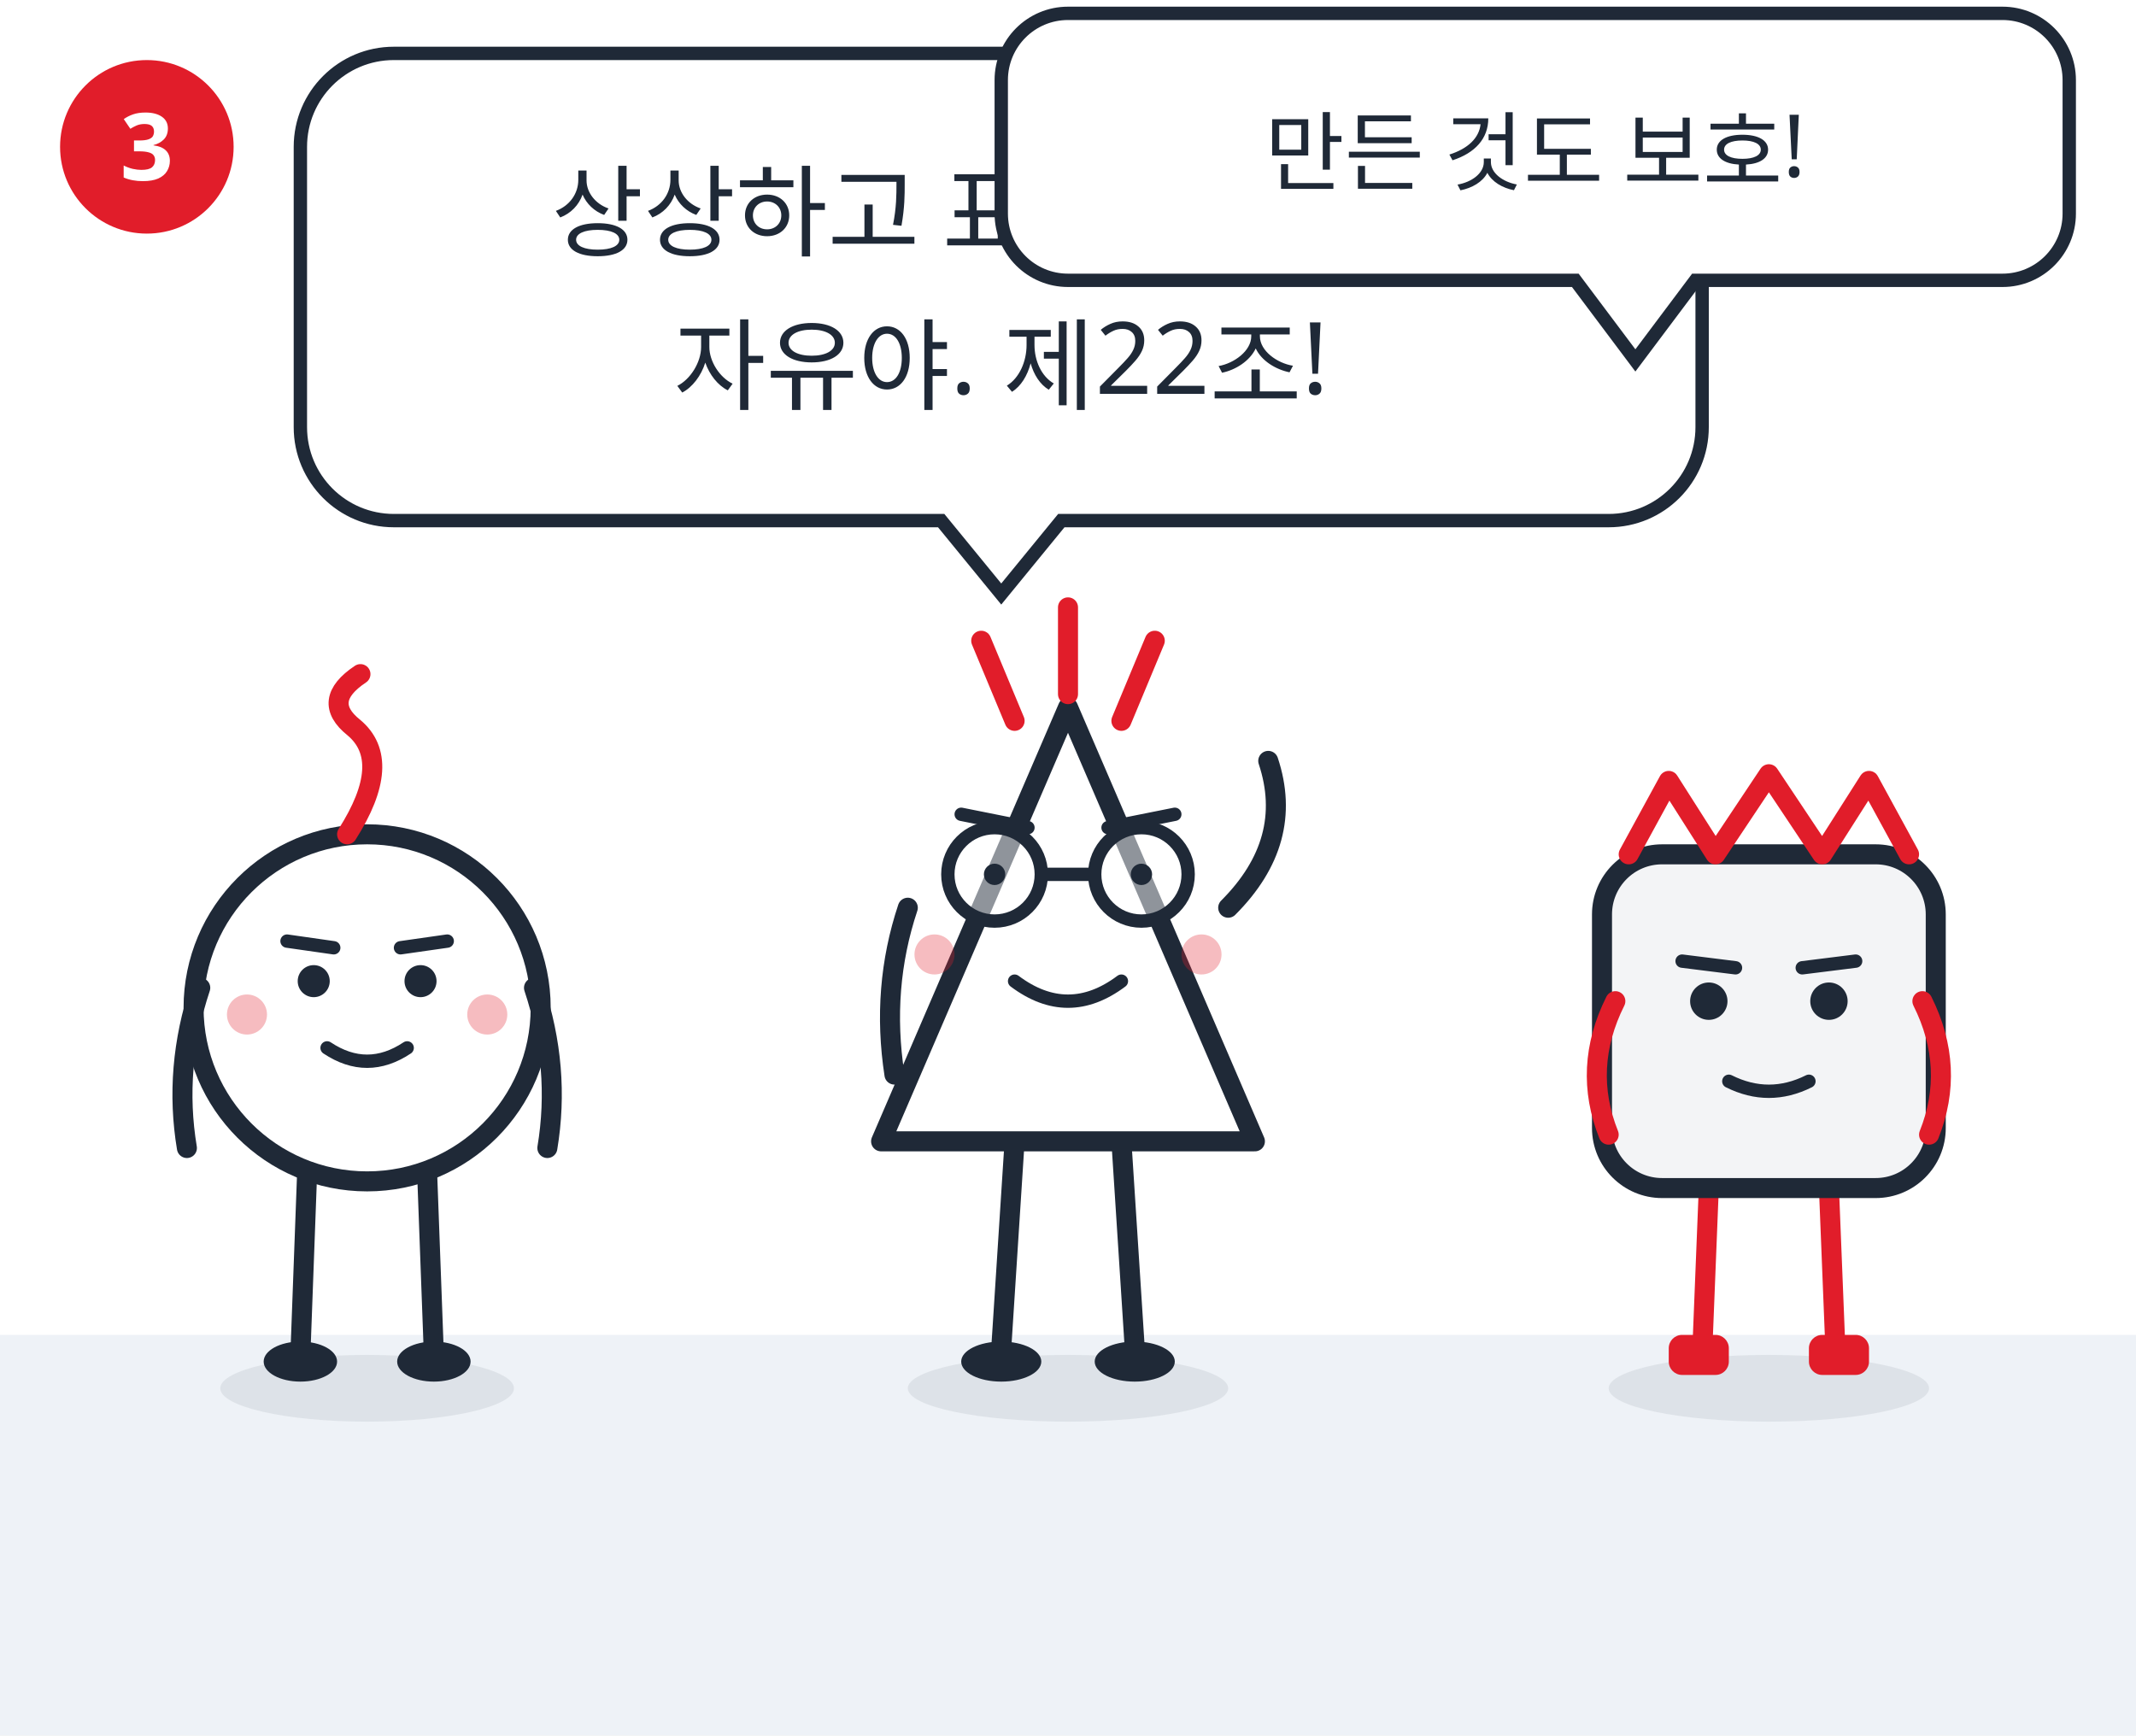
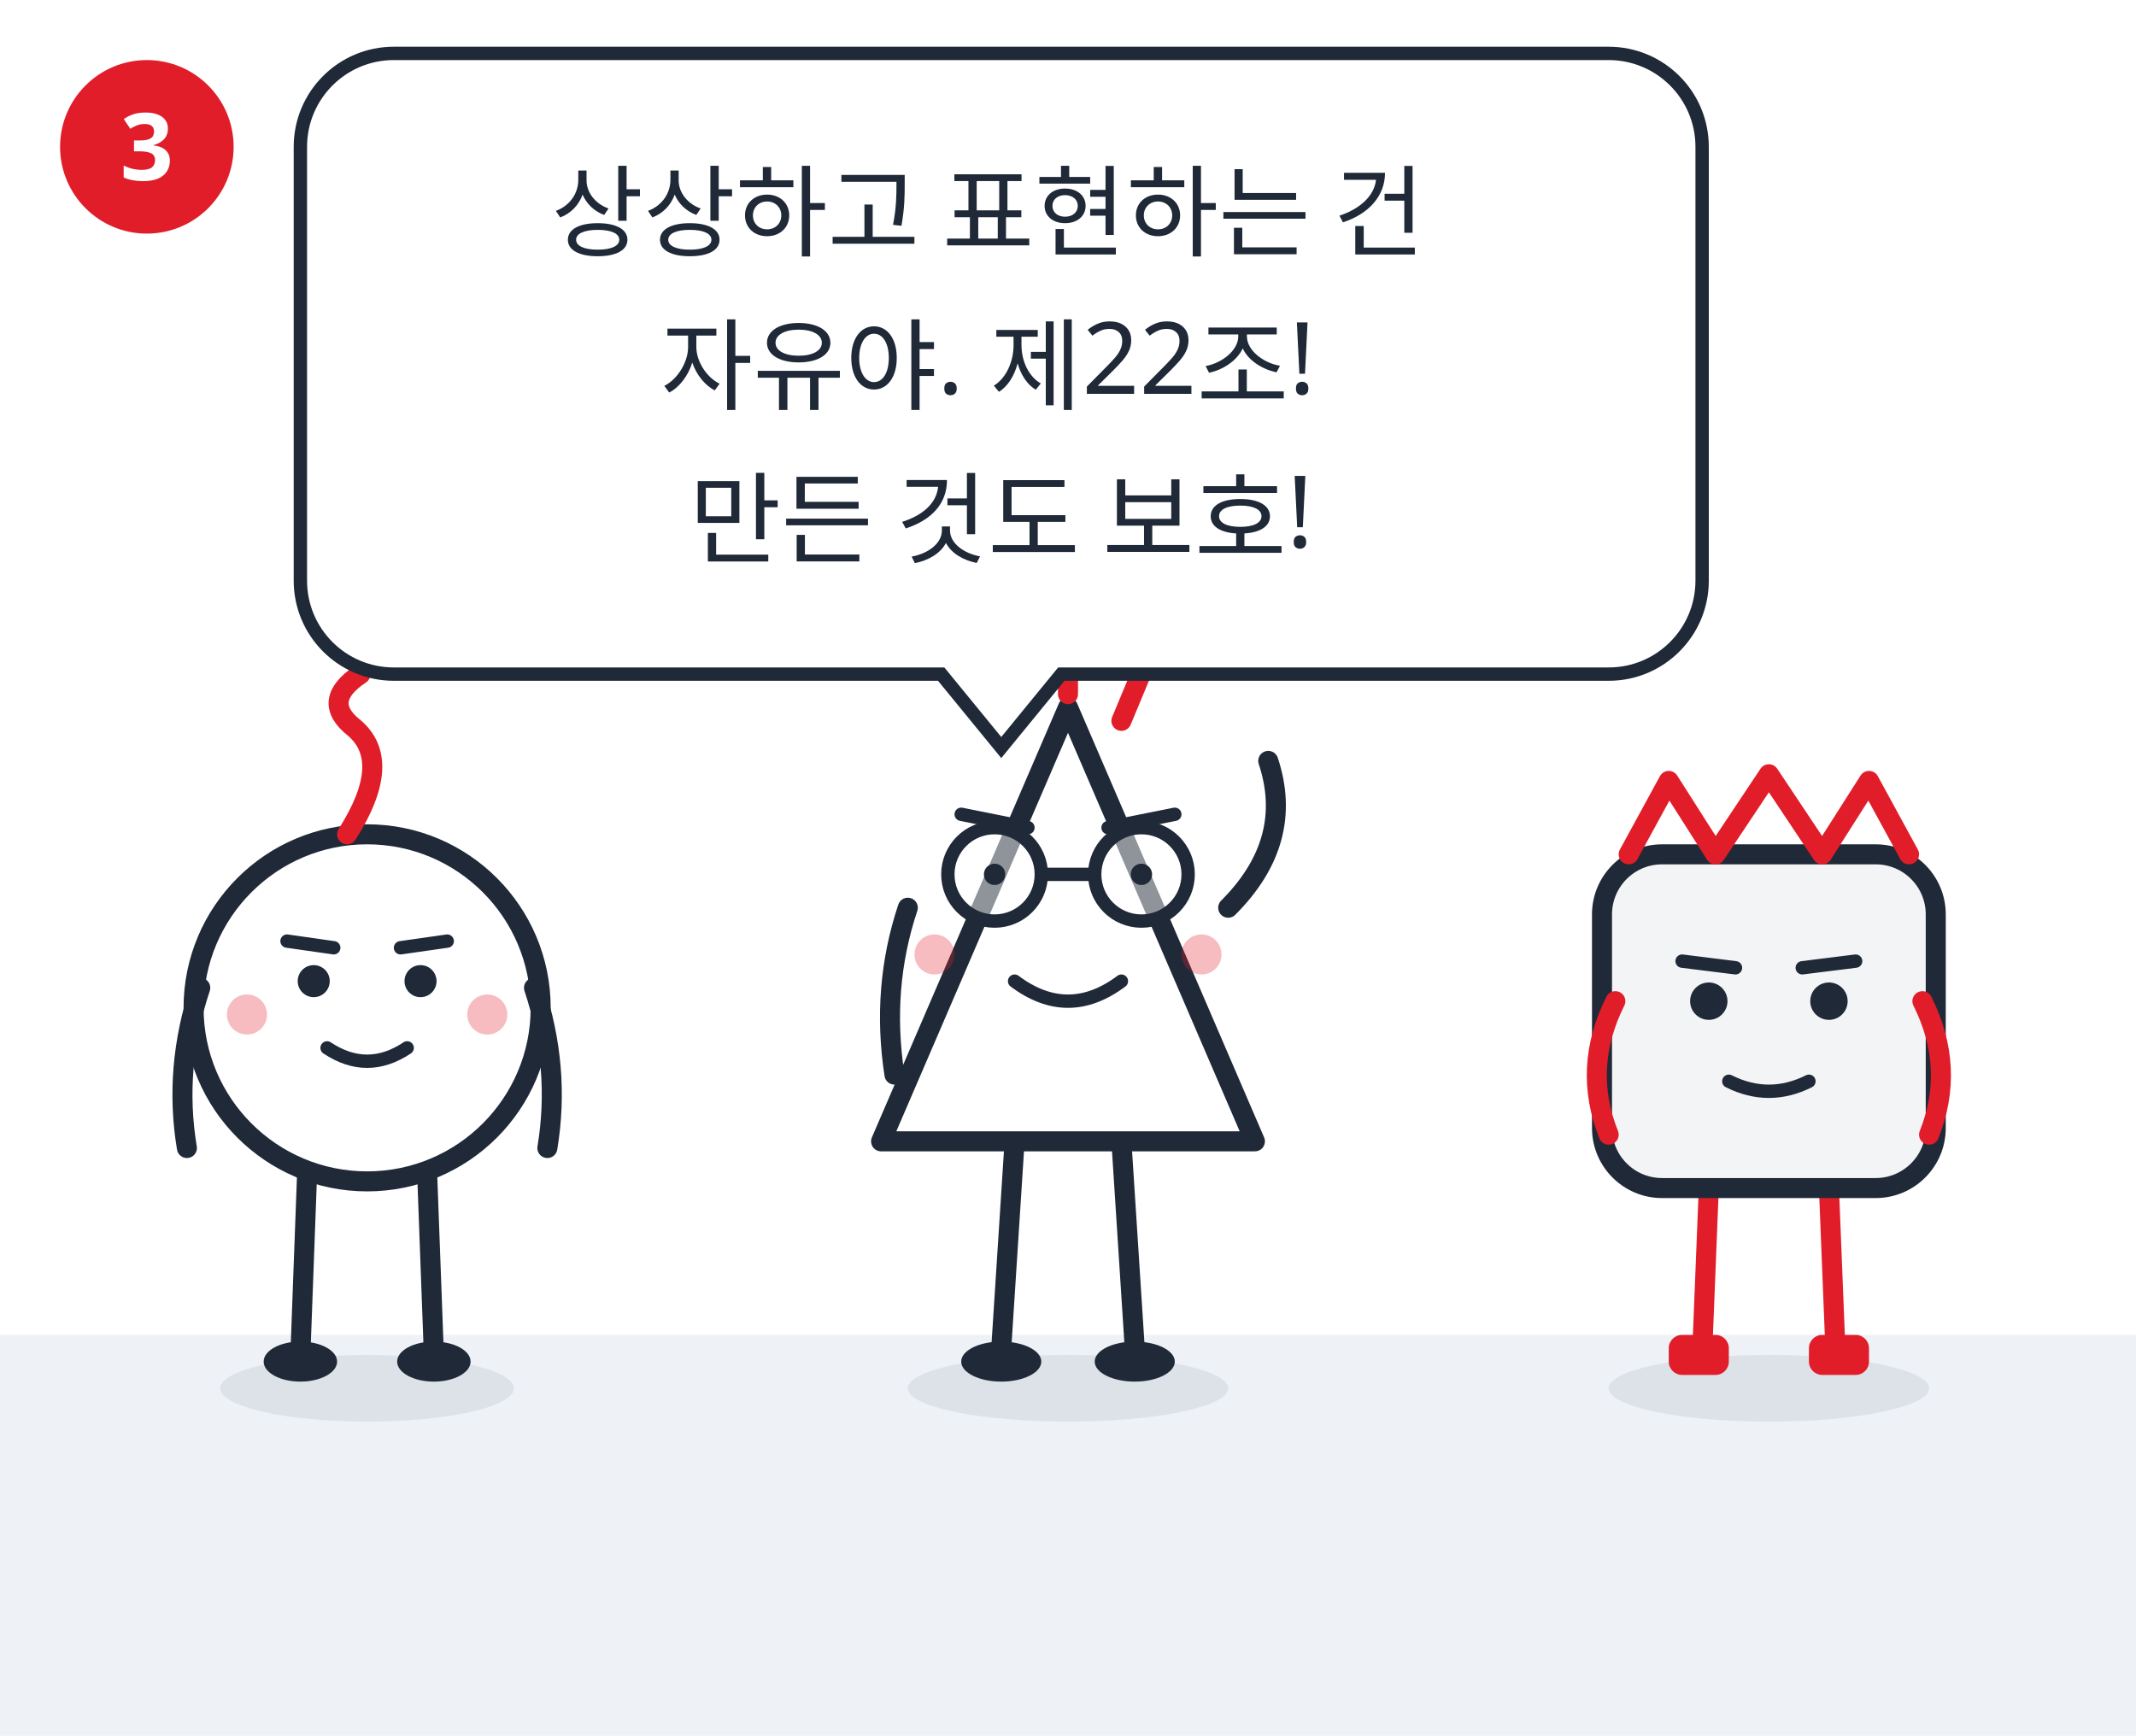
<svg xmlns="http://www.w3.org/2000/svg" viewBox="0 0 320 260" role="img" aria-label="세모가 상상하고 표현하는 것은 자유이며 만든 사람의 권리도 보호된다고 설명하는 장면">
  <rect width="320" height="260" fill="#ffffff" />
  <rect y="200" width="320" height="60" fill="#eef2f7" />
  <circle cx="22" cy="22" r="13" fill="#e11d2a" />
  <text x="22" y="27" text-anchor="middle" font-family="'Pretendard', sans-serif" font-size="14" font-weight="bold" fill="#ffffff">3</text>
  <g transform="translate(55,206)">
    <ellipse cx="0" cy="2" rx="22" ry="5" fill="#1f2937" opacity="0.08" />
    <line x1="-9" y1="-30" x2="-10" y2="-3" stroke="#1f2937" stroke-width="3" stroke-linecap="round" />
    <line x1="9" y1="-30" x2="10" y2="-3" stroke="#1f2937" stroke-width="3" stroke-linecap="round" />
    <ellipse cx="-10" cy="-2" rx="5.5" ry="3" fill="#1f2937" />
    <ellipse cx="10" cy="-2" rx="5.5" ry="3" fill="#1f2937" />
    <circle cx="0" cy="-55" r="26" fill="#ffffff" stroke="#1f2937" stroke-width="3" />
    <path d="M -3,-81 Q 4,-92 -2,-97 Q -7,-101 -1,-105" stroke="#e11d2a" stroke-width="3" stroke-linecap="round" fill="none" />
    <path d="M -25,-58 Q -29,-46 -27,-34" stroke="#1f2937" stroke-width="3" stroke-linecap="round" fill="none" />
    <path d="M 25,-58 Q 29,-46 27,-34" stroke="#1f2937" stroke-width="3" stroke-linecap="round" fill="none" />
    <circle cx="-18" cy="-54" r="3" fill="#e11d2a" opacity="0.3" />
    <circle cx="18" cy="-54" r="3" fill="#e11d2a" opacity="0.3" />
    <circle cx="-8" cy="-59" r="2.4" fill="#1f2937" />
    <circle cx="8" cy="-59" r="2.4" fill="#1f2937" />
    <line x1="-12" y1="-65" x2="-5" y2="-64" stroke="#1f2937" stroke-width="2" stroke-linecap="round" />
    <line x1="5" y1="-64" x2="12" y2="-65" stroke="#1f2937" stroke-width="2" stroke-linecap="round" />
    <path d="M -6,-49 Q 0,-45 6,-49" stroke="#1f2937" stroke-width="2" stroke-linecap="round" fill="none" />
  </g>
  <g transform="translate(160,206)">
    <ellipse cx="0" cy="2" rx="24" ry="5" fill="#1f2937" opacity="0.08" />
    <line x1="-8" y1="-35" x2="-10" y2="-4" stroke="#1f2937" stroke-width="3" stroke-linecap="round" />
    <line x1="8" y1="-35" x2="10" y2="-4" stroke="#1f2937" stroke-width="3" stroke-linecap="round" />
    <ellipse cx="-10" cy="-2" rx="6" ry="3" fill="#1f2937" />
    <ellipse cx="10" cy="-2" rx="6" ry="3" fill="#1f2937" />
    <polygon points="0,-100 -28,-35 28,-35" fill="#ffffff" stroke="#1f2937" stroke-width="3" stroke-linejoin="round" />
    <path d="M -8,-98 L -13,-110" stroke="#e11d2a" stroke-width="3" stroke-linecap="round" />
    <path d="M 0,-102 L 0,-115" stroke="#e11d2a" stroke-width="3" stroke-linecap="round" />
    <path d="M 8,-98 L 13,-110" stroke="#e11d2a" stroke-width="3" stroke-linecap="round" />
    <path d="M -24,-70 Q -28,-58 -26,-45" stroke="#1f2937" stroke-width="3" stroke-linecap="round" fill="none" />
    <path d="M 24,-70 Q 34,-80 30,-92" stroke="#1f2937" stroke-width="3" stroke-linecap="round" fill="none" />
    <line x1="-16" y1="-84" x2="-6" y2="-82" stroke="#1f2937" stroke-width="2" stroke-linecap="round" />
    <line x1="6" y1="-82" x2="16" y2="-84" stroke="#1f2937" stroke-width="2" stroke-linecap="round" />
    <circle cx="-11" cy="-75" r="7" fill="#ffffff" fill-opacity="0.5" stroke="#1f2937" stroke-width="2" />
    <circle cx="11" cy="-75" r="7" fill="#ffffff" fill-opacity="0.5" stroke="#1f2937" stroke-width="2" />
    <line x1="-4" y1="-75" x2="4" y2="-75" stroke="#1f2937" stroke-width="2" />
    <circle cx="-11" cy="-75" r="1.6" fill="#1f2937" />
    <circle cx="11" cy="-75" r="1.6" fill="#1f2937" />
    <circle cx="-20" cy="-63" r="3" fill="#e11d2a" opacity="0.3" />
    <circle cx="20" cy="-63" r="3" fill="#e11d2a" opacity="0.3" />
    <path d="M -8,-59 Q 0,-53 8,-59" stroke="#1f2937" stroke-width="2" stroke-linecap="round" fill="none" />
  </g>
  <g transform="translate(265,206)">
    <ellipse cx="0" cy="2" rx="24" ry="5" fill="#1f2937" opacity="0.08" />
    <line x1="-9" y1="-28" x2="-10" y2="-3" stroke="#e11d2a" stroke-width="3" stroke-linecap="round" />
    <line x1="9" y1="-28" x2="10" y2="-3" stroke="#e11d2a" stroke-width="3" stroke-linecap="round" />
    <rect x="-15" y="-6" width="9" height="6" rx="2" fill="#e11d2a" />
    <rect x="6" y="-6" width="9" height="6" rx="2" fill="#e11d2a" />
    <rect x="-25" y="-78" width="50" height="50" rx="9" fill="#f3f4f6" stroke="#1f2937" stroke-width="3" />
    <polyline points="-21,-78 -15,-89 -8,-78 0,-90 8,-78 15,-89 21,-78" fill="none" stroke="#e11d2a" stroke-width="3" stroke-linejoin="round" stroke-linecap="round" />
    <path d="M -23,-56 Q -28,-46 -24,-36" stroke="#e11d2a" stroke-width="3" stroke-linecap="round" fill="none" />
    <path d="M 23,-56 Q 28,-46 24,-36" stroke="#e11d2a" stroke-width="3" stroke-linecap="round" fill="none" />
    <circle cx="-9" cy="-56" r="2.8" fill="#1f2937" />
    <circle cx="9" cy="-56" r="2.8" fill="#1f2937" />
    <line x1="-13" y1="-62" x2="-5" y2="-61" stroke="#1f2937" stroke-width="2" stroke-linecap="round" />
    <line x1="5" y1="-61" x2="13" y2="-62" stroke="#1f2937" stroke-width="2" stroke-linecap="round" />
    <path d="M -6,-44 Q 0,-41 6,-44" stroke="#1f2937" stroke-width="2" stroke-linecap="round" fill="none" />
  </g>
-   <path d="M 59,8 H 241 A14,14 0 0 1 255,22 V 64 A14,14 0 0 1 241,78 H 159 L 150,89 L 141,78 H 59 A14,14 0 0 1 45,64 V 22 A14,14 0 0 1 59,8 Z" fill="#ffffff" stroke="#1f2937" stroke-width="2" />
-   <text x="150" y="43" text-anchor="middle" dominant-baseline="middle" font-family="'Pretendard', sans-serif" font-size="15" fill="#1f2937">
-     <tspan x="150" dy="-11">상상하고 표현하는 건</tspan>
+   <path d="M 59,8 H 241 A14,14 0 0 1 255,22 V 87 A14,14 0 0 1 241,101 H 159 L 150,112 L 141,101 H 59 A14,14 0 0 1 45,87 V 22 A14,14 0 0 1 59,8 Z" fill="#ffffff" stroke="#1f2937" stroke-width="2" />
+   <text x="150" y="55" text-anchor="middle" dominant-baseline="middle" font-family="'Pretendard', sans-serif" font-size="15" fill="#1f2937">
+     <tspan x="150" dy="-23">상상하고 표현하는 건</tspan>
    <tspan x="150" dy="23">자유야. 제22조!</tspan>
+     <tspan x="150" dy="23">만든 것도 보호!</tspan>
  </text>
-   <path d="M 160,2 H 300 A10,10 0 0 1 310,12 V 32 A10,10 0 0 1 300,42 H 254 L 245,54 L 236,42 H 160 A10,10 0 0 1 150,32 V 12 A10,10 0 0 1 160,2 Z" fill="#ffffff" stroke="#1f2937" stroke-width="2" />
-   <text x="230" y="23" text-anchor="middle" dominant-baseline="middle" font-family="'Pretendard', sans-serif" font-size="13" fill="#1f2937">만든 것도 보호!</text>
</svg>
